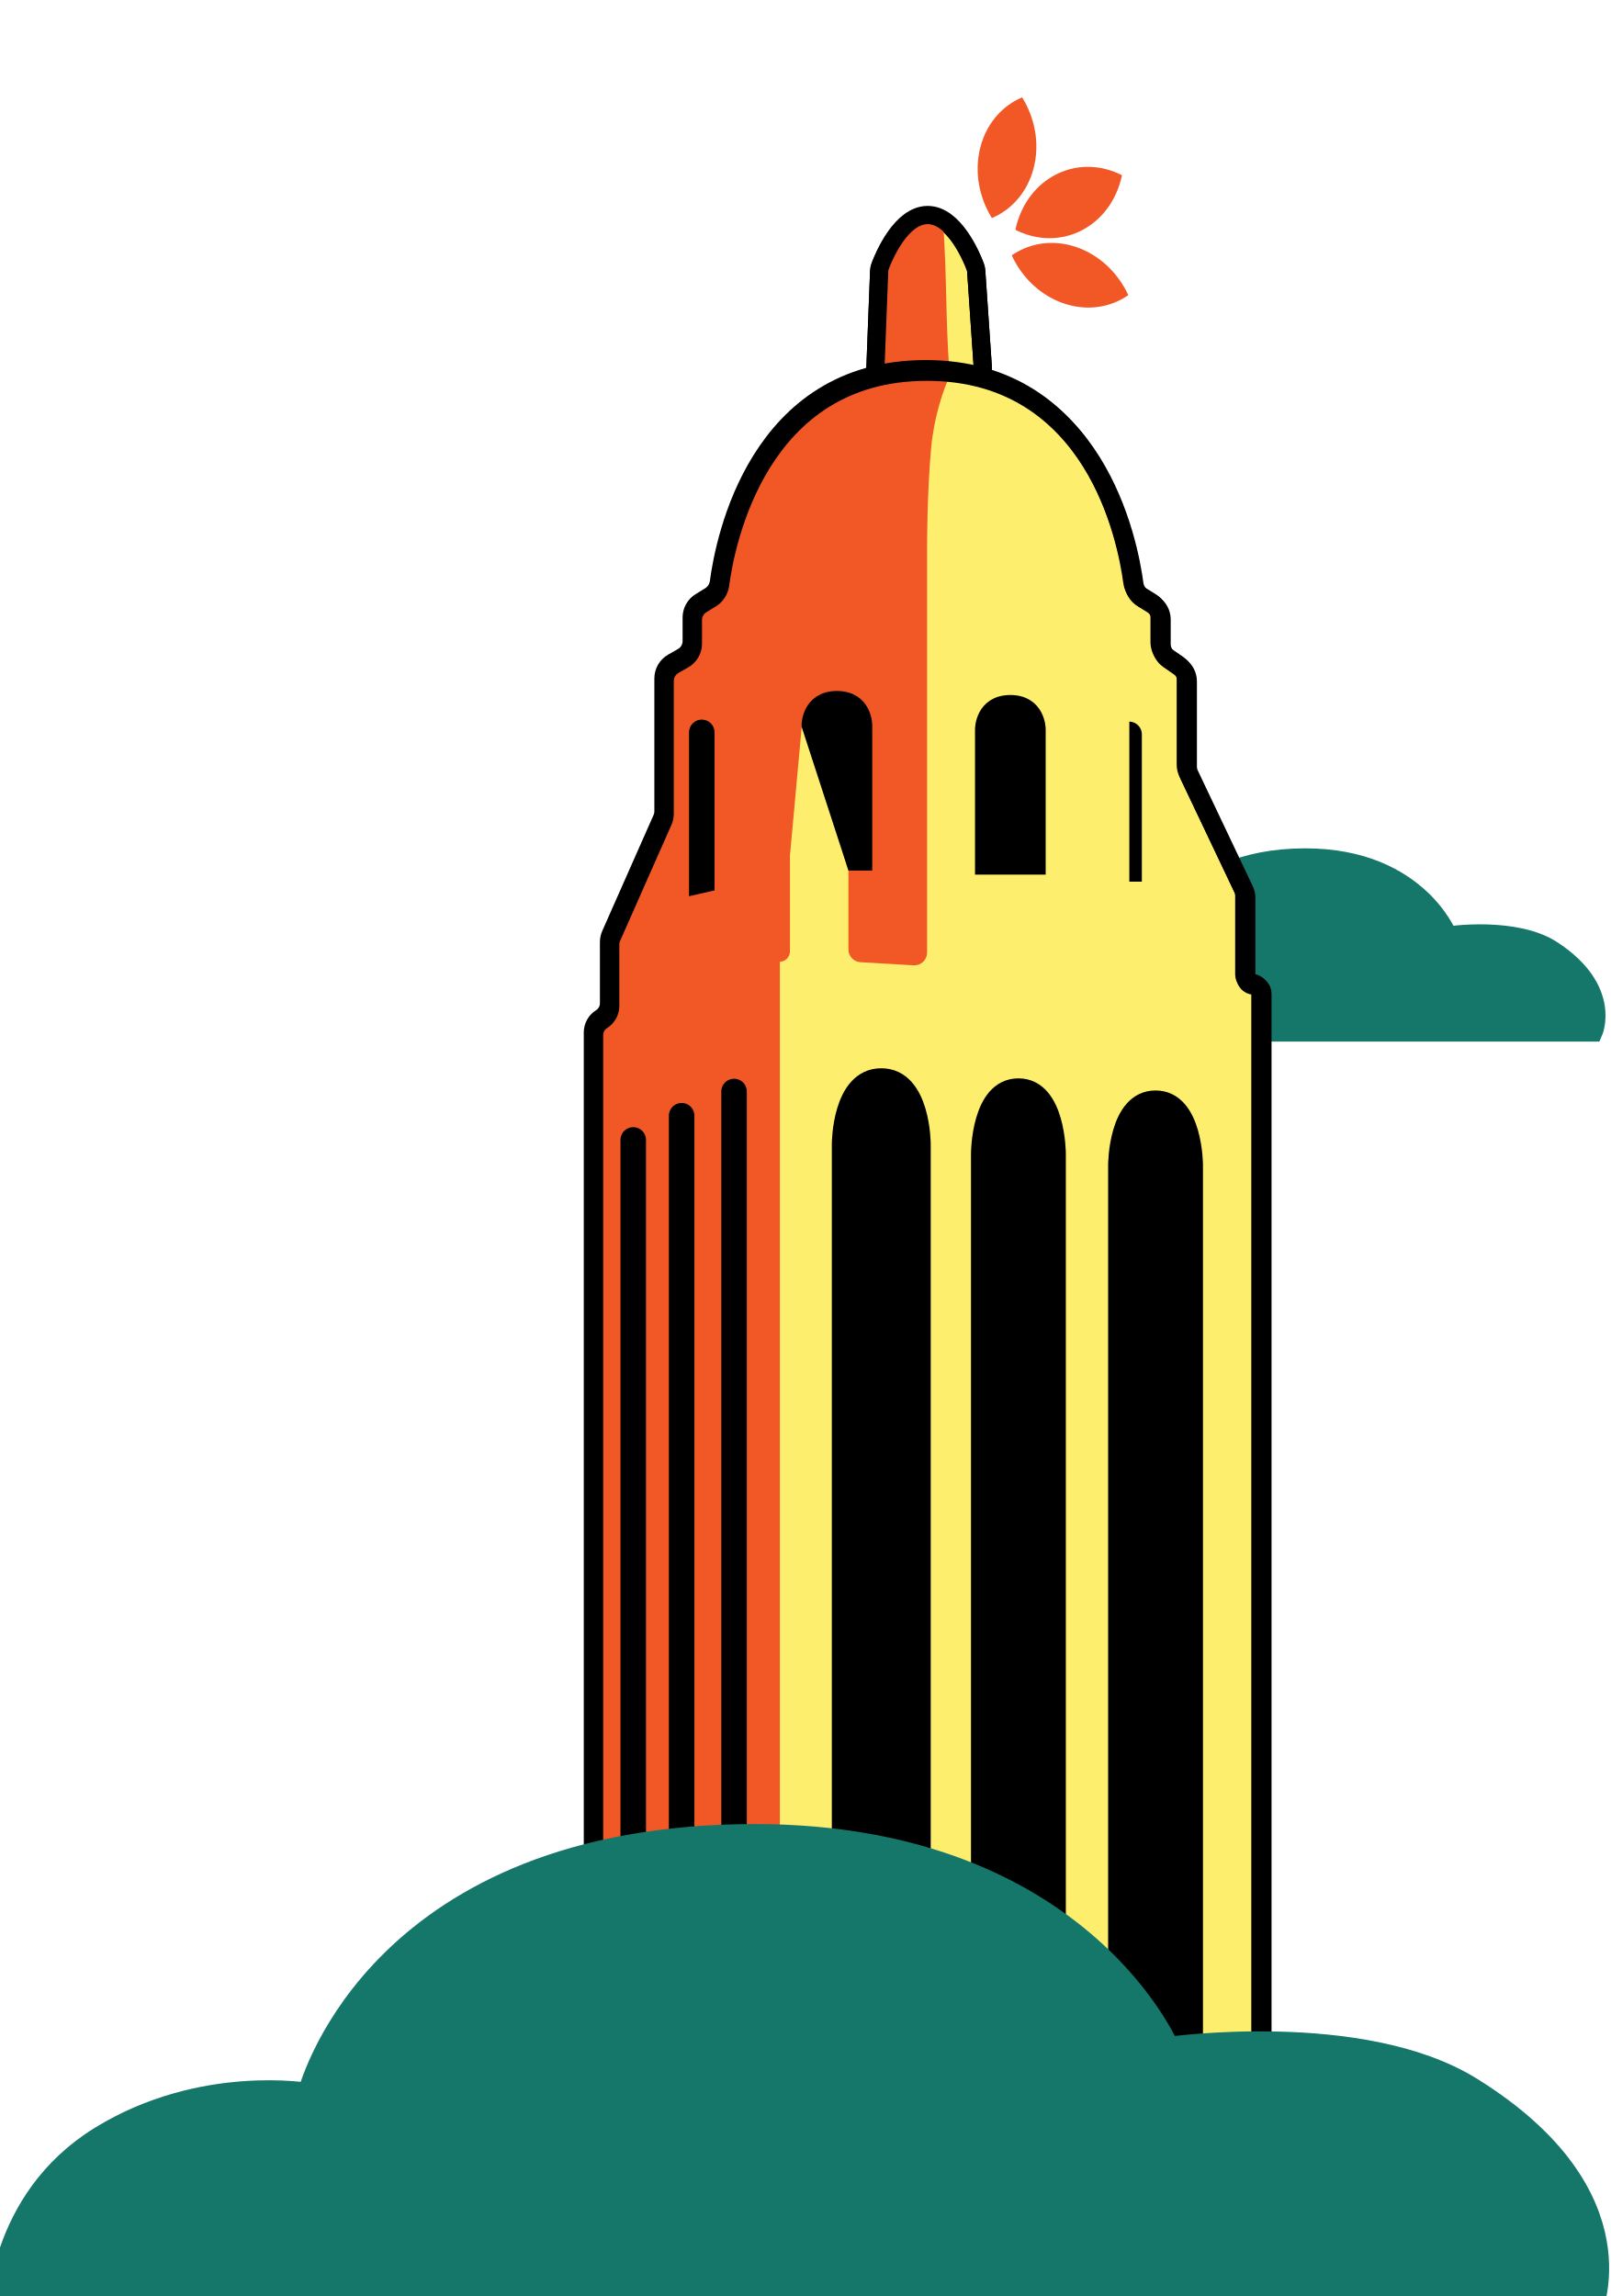
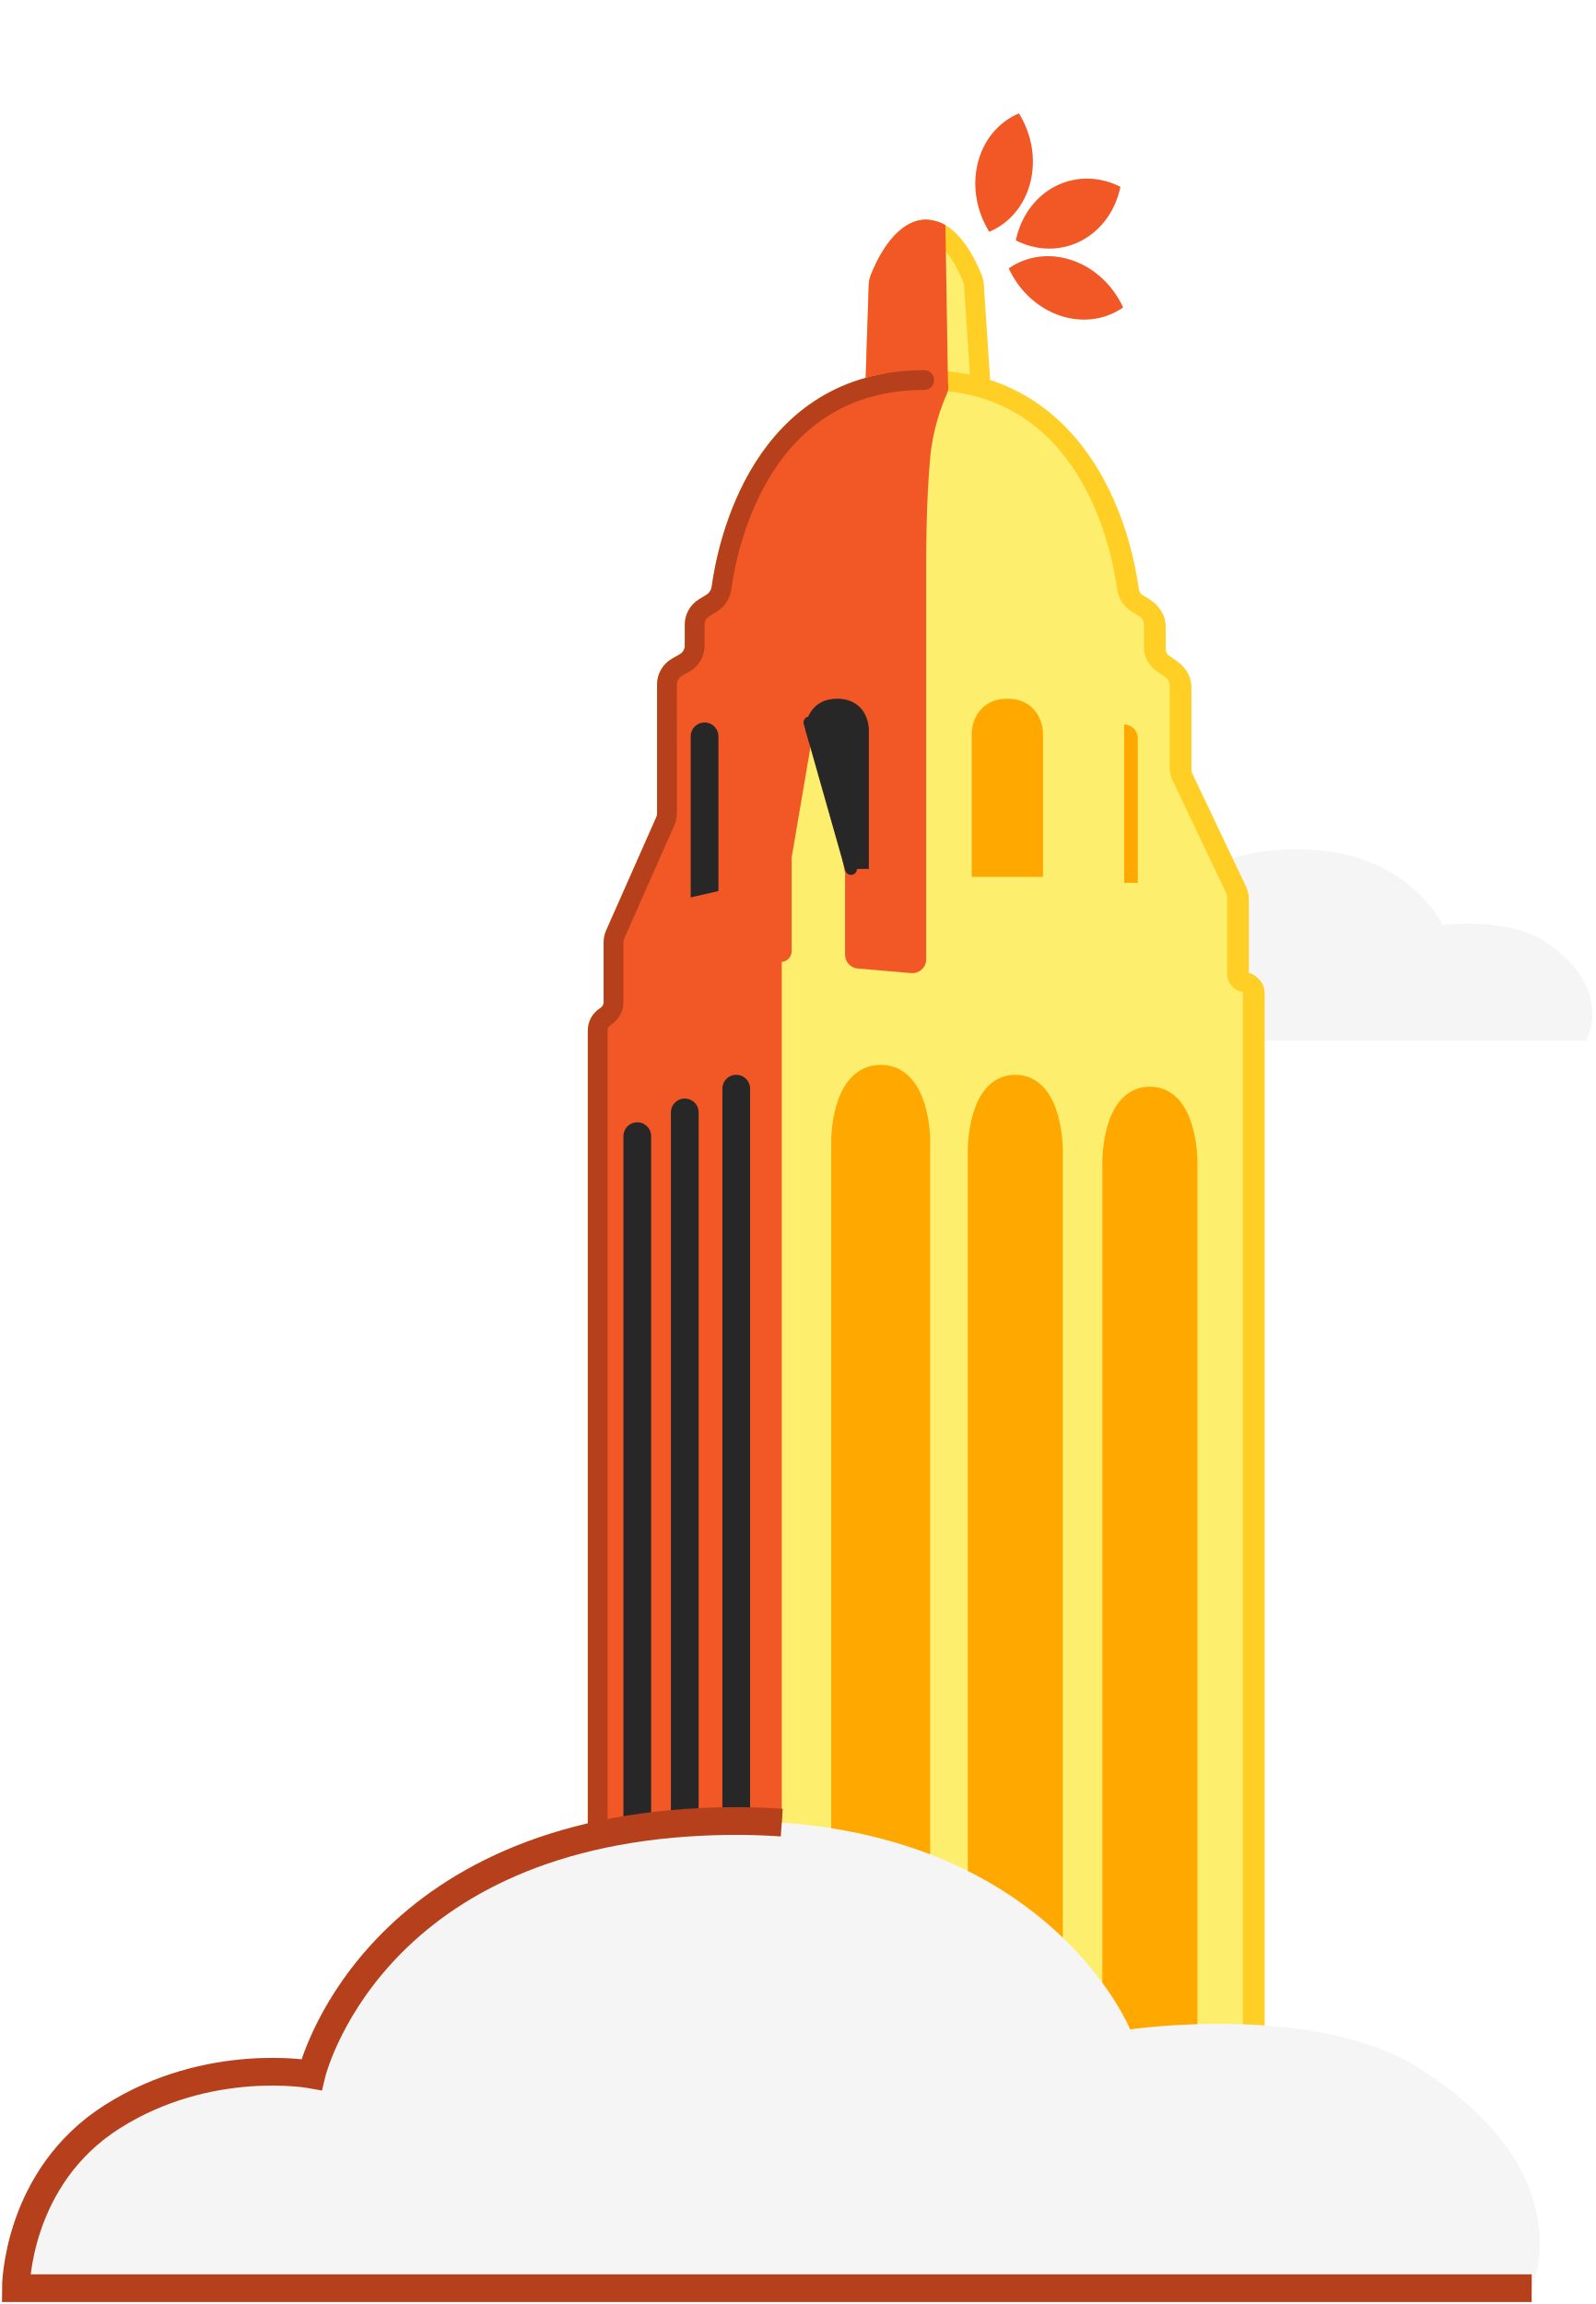
- <svg xmlns="http://www.w3.org/2000/svg" width="442" height="630" viewBox="0 0 442 630" fill="none">
-   <path d="M241.214 74.604L240.201 100.807C240.091 103.642 242.36 106 245.197 106H264.646C267.542 106 269.832 103.548 269.634 100.658L267.845 74.527C267.815 74.096 267.731 73.672 267.578 73.267C266.526 70.495 261.8 59.221 254.521 59.221C247.3 59.221 242.593 70.315 241.491 73.199C241.318 73.649 241.232 74.122 241.214 74.604Z" fill="#FDEE6E" stroke="black" stroke-width="5" stroke-linecap="round" />
-   <path d="M354.948 235.352C321.553 236.899 315.988 261.341 315.988 261.341C315.988 261.341 305.784 259.388 296.198 265.672C286.613 271.956 286.613 283.307 286.613 283.307H437.197C437.197 283.307 442.454 271.55 426.066 260.722C415.745 253.902 397.309 256.7 397.309 256.7C397.309 256.7 388.342 233.805 354.948 235.352Z" fill="#15766A" stroke="#15766A" stroke-width="5" />
-   <path d="M254.521 101.851C208.42 101.851 199.347 148.697 197.813 160.216C197.6 161.809 196.72 163.25 195.351 164.093L192.716 165.715C191.238 166.626 190.338 168.237 190.338 169.973V176.459C190.338 178.253 189.377 179.909 187.819 180.8L185.109 182.349C183.552 183.239 182.591 184.896 182.591 186.69V223.148C182.591 223.844 182.446 224.533 182.164 225.17L168.079 257.01C167.798 257.647 167.652 258.336 167.652 259.032V275.85C167.652 277.474 166.816 278.983 165.439 279.844C164.062 280.705 163.226 282.215 163.226 283.839V586.614C163.226 589.654 165.915 591.99 168.925 591.565L209.787 585.793C210.099 585.749 210.415 585.734 210.73 585.75L341.126 592.114C343.98 592.254 346.37 589.977 346.37 587.12V272.635C346.37 271.39 345.4 270.36 344.157 270.287C342.914 270.213 341.944 269.184 341.944 267.939V246.37C341.944 245.627 341.778 244.894 341.46 244.224L326.382 212.489C326.063 211.818 325.898 211.085 325.898 210.343V186.961C325.898 185.321 325.093 183.785 323.745 182.851L320.858 180.851C319.509 179.917 318.705 178.381 318.705 176.741V169.973C318.705 168.237 317.804 166.626 316.326 165.715L313.691 164.093C312.323 163.25 311.442 161.809 311.23 160.216C309.696 148.697 300.623 101.851 254.521 101.851Z" fill="#FDEE6E" stroke="black" stroke-width="5" stroke-linecap="round" />
-   <path d="M257.288 61.436C258.368 77.868 257.867 85.419 258.948 101.851H240.688L241.242 74.17C241.242 74.17 240.688 71.401 247.328 64.204C253.968 57.007 257.288 61.436 257.288 61.436Z" fill="#F25726" stroke="#F25726" stroke-width="3" />
-   <mask id="mask0" style="mask-type:alpha" maskUnits="userSpaceOnUse" x="233" y="53" width="41" height="50">
-     <rect x="233" y="53" width="41" height="50" fill="#C4C4C4" />
+ <svg xmlns="http://www.w3.org/2000/svg" width="403" height="582" viewBox="0 0 403 582" fill="none">
+   <path d="M221.975 71.978L221.171 96.335C221.077 99.159 223.342 101.5 226.168 101.5H242.659C245.55 101.5 247.838 99.055 247.648 96.17L246.043 71.893C246.015 71.457 245.931 71.03 245.775 70.622C244.778 68.016 240.524 58 234 58C227.537 58 223.302 67.829 222.254 70.547C222.077 71.006 221.992 71.486 221.975 71.978Z" fill="#FDEE6E" stroke="#FFCF25" stroke-width="5" stroke-linecap="round" />
+   <path d="M324.751 217.068C294.574 218.465 289.545 240.539 289.545 240.539C289.545 240.539 280.324 238.776 271.662 244.451C263 250.126 263 260.378 263 260.378H399.077C399.077 260.378 403.827 249.76 389.018 239.98C379.691 233.821 363.032 236.348 363.032 236.348C363.032 236.348 354.929 215.671 324.751 217.068Z" fill="#F5F5F5" stroke="#F5F5F5" stroke-width="5" />
+   <path d="M234 96.5C192.652 96.5 184.266 138.175 182.787 148.971C182.569 150.564 181.689 151.999 180.319 152.842L178.38 154.036C176.901 154.946 176 156.558 176 158.294V163.598C176 165.393 175.039 167.049 173.481 167.94L171.519 169.06C169.961 169.951 169 171.607 169 173.402V205.943C169 206.64 168.854 207.329 168.572 207.967L155.928 236.533C155.646 237.171 155.5 237.86 155.5 238.557V253.642C155.5 255.109 154.744 256.472 153.5 257.25C152.256 258.028 151.5 259.391 151.5 260.858V533.745C151.5 536.784 154.189 539.12 157.199 538.695L193.531 533.566C193.843 533.522 194.158 533.508 194.473 533.523L311.756 539.244C314.61 539.383 317 537.107 317 534.25V250.74C317 249.615 316.123 248.685 315 248.618C313.877 248.552 313 247.622 313 246.497V227.128C313 226.385 312.835 225.652 312.516 224.981L298.984 196.519C298.665 195.848 298.5 195.115 298.5 194.372V173.62C298.5 171.979 297.695 170.443 296.346 169.509L294.154 167.991C292.805 167.057 292 165.521 292 163.88V158.294C292 156.558 291.099 154.946 289.62 154.036L287.681 152.842C286.311 151.999 285.431 150.564 285.213 148.971C283.734 138.175 275.348 96.5 234 96.5Z" fill="#E5E5E5" stroke="#FFCF25" stroke-width="5" stroke-linecap="round" />
+   <path d="M237 63V97.5L224.5 96.5L225 71.5C225 71.5 225 68.875 229.5 64C234 59.125 237 63 237 63Z" fill="#F25726" stroke="#F25726" stroke-width="3" />
+   <path d="M221 101.5L221.975 71.978C221.992 71.486 222.077 71.006 222.254 70.547C223.302 67.829 227.537 58 234 58" stroke="#F25726" stroke-width="5" stroke-linecap="round" />
+   <path d="M233.5 96C192.152 96 183.766 137.675 182.287 148.471C182.069 150.064 181.189 151.499 179.819 152.342L177.88 153.536C176.401 154.446 175.5 156.058 175.5 157.794V163.098C175.5 164.893 174.539 166.549 172.981 167.44L171.019 168.56C169.461 169.451 168.5 171.107 168.5 172.902V205.443C168.5 206.14 168.354 206.829 168.072 207.467L155.428 236.033C155.146 236.671 155 237.36 155 238.057V253.142C155 254.609 154.244 255.972 153 256.75C151.756 257.528 151 258.891 151 260.358V533.245C151 536.284 153.689 538.62 156.699 538.195L193.031 533.066C193.343 533.022 193.658 533.008 193.973 533.023L311.256 538.744C314.11 538.883 316.5 536.607 316.5 533.75V250.24C316.5 249.115 315.623 248.185 314.5 248.118C313.377 248.052 312.5 247.122 312.5 245.997V226.628C312.5 225.885 312.335 225.152 312.016 224.481L298.484 196.019C298.165 195.348 298 194.615 298 193.872V173.12C298 171.479 297.195 169.943 295.846 169.009L293.654 167.491C292.305 166.557 291.5 165.021 291.5 163.38V157.794C291.5 156.058 290.599 154.446 289.12 153.536L287.181 152.342C285.811 151.499 284.931 150.064 284.713 148.471C283.234 137.675 274.848 96 233.5 96Z" fill="#FDEE6E" stroke="#FFCF25" stroke-width="5" stroke-linecap="round" />
+   <path d="M216.829 243.157L230.329 244.314C231.497 244.414 232.5 243.493 232.5 242.321V139.5C232.5 139.5 232.5 126.5 233.5 115.5C234.176 108.06 236.454 101.992 237.857 98.844C238.394 97.641 237.744 96.223 236.437 96.059C230.152 95.27 213.5 94.955 200 110.5C185.207 127.535 182.908 145.591 182.56 149.991C182.51 150.629 182.189 151.215 181.663 151.579L176.862 154.904C176.322 155.277 176 155.892 176 156.548V165.339C176 166.057 175.615 166.72 174.992 167.076L170.008 169.924C169.385 170.28 169 170.943 169 171.661V207.071C169 207.354 168.94 207.633 168.824 207.891L155.676 237.108C155.56 237.367 155.5 237.646 155.5 237.929V254.891C155.5 255.581 155.145 256.222 154.56 256.587L152.44 257.912C151.855 258.278 151.5 258.919 151.5 259.608V484.813C151.5 486.288 153.042 487.255 154.37 486.613L194.87 467.046C195.561 466.712 196 466.013 196 465.245V242.75C196 242.06 196.56 241.5 197.25 241.5C197.94 241.5 198.5 240.94 198.5 240.25V216.669C198.5 216.557 198.51 216.444 198.528 216.333L204.122 183.516C204.497 181.316 207.648 181.29 208.059 183.484L214.966 220.317C214.989 220.439 215 220.562 215 220.686V241.164C215 242.202 215.795 243.068 216.829 243.157Z" fill="#F25726" stroke="#F25726" stroke-width="3" />
+   <path d="M218 218V184.222C218 184.222 218 178 211.5 178C205 178 205 184.222 205 184.222L216 218H218Z" fill="#272727" stroke="#272727" stroke-width="3" stroke-linecap="round" />
+   <path d="M237.357 57.771L238 97L225 96.25L225.494 71.264C225.494 71.264 225.494 63.268 228.954 59.27C232.414 55.273 237.357 57.771 237.357 57.771Z" fill="#F25726" stroke="#F25726" stroke-width="3" />
+   <path d="M233.5 96C192.152 96 183.766 137.675 182.287 148.471C182.069 150.064 181.189 151.499 179.819 152.342L177.88 153.536C176.401 154.446 175.5 156.058 175.5 157.794V163.098C175.5 164.893 174.539 166.549 172.981 167.44L171.019 168.56C169.461 169.451 168.5 171.107 168.5 172.902V205.443C168.5 206.14 168.354 206.829 168.072 207.467L155.428 236.033C155.146 236.671 155 237.36 155 238.057V253.142C155 254.609 154.244 255.972 153 256.75V256.75C151.756 257.528 151 258.891 151 260.358V539" stroke="#B5401B" stroke-width="5" stroke-linecap="round" />
+   <path d="M212.5 288V539H232.5V288C232.5 288 232.5 271.5 222.5 271.5C212.5 271.5 212.5 288 212.5 288Z" fill="#FFA800" stroke="#FFA800" stroke-width="5" stroke-linecap="round" />
+   <path d="M248 185.222V219H261V185.222C261 185.222 261 179 254.5 179C248 179 248 185.222 248 185.222Z" fill="#FFA800" stroke="#FFA800" stroke-width="5" stroke-linecap="round" />
+   <path d="M204.5 182.5L215 219.5" stroke="#272727" stroke-width="3" stroke-linecap="round" />
+   <path d="M247 290.407V540H266V290.407C266 290.407 266 274 256.5 274C247 274 247 290.407 247 290.407Z" fill="#FFA800" stroke="#FFA800" stroke-width="5" stroke-linecap="round" />
+   <path d="M281 293.222V540H300V293.222C300 293.222 300 277 290.5 277C281 277 281 293.222 281 293.222Z" fill="#FFA800" stroke="#FFA800" stroke-width="5" stroke-linecap="round" />
+   <path d="M186 275V539" stroke="#272727" stroke-width="7" stroke-linecap="round" />
+   <path d="M173 281V540" stroke="#272727" stroke-width="7" stroke-linecap="round" />
+   <path d="M161 287V540" stroke="#272727" stroke-width="7" stroke-linecap="round" />
+   <path d="M177.786 460.184C92.859 463.985 78.704 524.033 78.704 524.033C78.704 524.033 52.754 519.236 28.377 534.674C4 550.112 4 578 4 578H386.958C386.958 578 400.326 549.116 358.649 522.513C332.402 505.758 285.518 512.631 285.518 512.631C285.518 512.631 262.713 456.384 177.786 460.184Z" fill="#F5F5F5" />
+   <path d="M386.958 578H4C4 578 4 550.112 28.377 534.674C52.754 519.236 78.704 524.033 78.704 524.033C78.704 524.033 92.859 463.985 177.786 460.184C184.77 459.872 191.334 459.965 197.5 460.4" stroke="#B5401B" stroke-width="7" />
+   <mask id="mask0_714_326" style="mask-type:alpha" maskUnits="userSpaceOnUse" x="244" y="19" width="40" height="44">
+     <ellipse rx="20.925" ry="20.243" transform="matrix(0.313132 -0.94971 -0.910702 -0.413064 263.987 41.234)" fill="#C4C4C4" />
  </mask>
-   <g mask="url(#mask0)">
-     <path d="M241.214 74.382L240.201 100.585C240.091 103.42 242.36 105.779 245.197 105.779H264.646C267.542 105.779 269.832 103.326 269.634 100.437L267.845 74.306C267.815 73.874 267.731 73.45 267.578 73.046C266.526 70.274 261.8 59 254.521 59C247.3 59 242.593 70.093 241.491 72.977C241.318 73.428 241.232 73.9 241.214 74.382Z" stroke="black" stroke-width="5" stroke-linecap="round" />
+   <g mask="url(#mask0_714_326)">
+     <ellipse rx="20.925" ry="20.243" transform="matrix(0.313132 -0.94971 -0.910702 -0.413064 275.711 66.6855)" fill="#F25726" />
  </g>
-   <path d="M236.162 262.516L250.744 263.375C251.892 263.443 252.861 262.529 252.861 261.379V149.464C252.861 149.464 252.861 135.069 253.968 122.889C254.741 114.375 257.137 107.484 258.509 104.107C258.988 102.929 258.338 101.584 257.078 101.41C250.557 100.507 232.1 99.835 216.896 117.353C200.406 136.353 197.945 156.5 197.589 161.185C197.541 161.822 197.22 162.413 196.694 162.777L191.199 166.583C190.659 166.957 190.338 167.571 190.338 168.227V178.2C190.338 178.917 189.953 179.58 189.33 179.936L183.599 183.213C182.976 183.569 182.591 184.232 182.591 184.949V224.329C182.591 224.612 182.531 224.891 182.415 225.149L167.828 257.584C167.712 257.842 167.652 258.122 167.652 258.405V277.352C167.652 278.041 167.297 278.682 166.712 279.048L164.165 280.641C163.581 281.006 163.226 281.647 163.226 282.337V532.158C163.226 533.633 164.768 534.6 166.096 533.958L211.34 512.086C212.031 511.752 212.47 511.052 212.47 510.285V263.788C212.47 263.024 213.089 262.405 213.853 262.405C214.617 262.405 215.236 261.786 215.236 261.022V234.723L218.542 198.5C218.743 196.301 221.835 196.001 222.453 198.121L234.2 238.376C234.253 238.558 234.28 238.746 234.28 238.936V260.519C234.28 261.578 235.105 262.453 236.162 262.516Z" fill="#F25726" stroke="#F25726" stroke-width="3" />
-   <path d="M253.968 101.298C207.866 101.298 198.793 148.143 197.259 159.662C197.047 161.255 196.166 162.697 194.798 163.539L192.163 165.162C190.685 166.072 189.784 167.684 189.784 169.419V175.905C189.784 177.699 188.823 179.356 187.266 180.246L184.556 181.796C182.999 182.686 182.038 184.342 182.038 186.136V222.594C182.038 223.291 181.892 223.98 181.611 224.617L167.526 256.456C167.244 257.093 167.099 257.782 167.099 258.479V275.296C167.099 276.92 166.262 278.43 164.885 279.291C163.509 280.152 162.672 281.661 162.672 283.285V586.061C162.672 589.1 165.362 591.437 168.372 591.012L209.234 585.239C209.546 585.195 209.862 585.181 210.177 585.196L340.573 591.561C343.427 591.7 345.817 589.424 345.817 586.567V272.081C345.817 270.836 344.847 269.807 343.604 269.733C342.361 269.66 341.39 268.63 341.39 267.385V245.816C341.39 245.074 341.225 244.341 340.907 243.67L325.828 211.935C325.51 211.265 325.344 210.532 325.344 209.79V186.408C325.344 184.768 324.54 183.232 323.192 182.298L320.304 180.298C318.956 179.364 318.151 177.828 318.151 176.187V169.419C318.151 167.684 317.251 166.072 315.773 165.162L313.138 163.539C311.769 162.697 310.889 161.255 310.677 159.662C309.142 148.143 300.069 101.298 253.968 101.298Z" stroke="black" stroke-width="5" stroke-linecap="round" />
-   <path d="M254.296 102C208.194 102 199.121 148.845 197.587 160.364C197.375 161.958 196.494 163.399 195.125 164.242L192.49 165.864C191.012 166.774 190.112 168.386 190.112 170.122V176.608C190.112 178.402 189.151 180.058 187.594 180.948L184.884 182.498C183.327 183.388 182.366 185.045 182.366 186.838V223.296C182.366 223.993 182.22 224.682 181.938 225.319L167.854 257.158C167.572 257.795 167.426 258.484 167.426 259.181V275.999C167.426 277.623 166.59 279.132 165.213 279.993C163.836 280.854 163 282.364 163 283.988V586.763C163 589.803 165.69 592.139 168.699 591.714L209.562 585.942C209.874 585.898 210.19 585.883 210.505 585.899L340.901 592.263C343.755 592.402 346.145 590.126 346.145 587.269V272.784C346.145 271.539 345.174 270.509 343.931 270.436C342.688 270.362 341.718 269.333 341.718 268.087V246.518C341.718 245.776 341.553 245.043 341.234 244.373L326.156 212.638C325.837 211.967 325.672 211.234 325.672 210.492V187.11C325.672 185.47 324.868 183.934 323.519 183L320.632 181C319.284 180.066 318.479 178.53 318.479 176.89V170.122C318.479 168.386 317.579 166.774 316.101 165.864L313.466 164.242C312.097 163.399 311.216 161.958 311.004 160.364C309.47 148.845 300.397 102 254.296 102Z" stroke="black" stroke-width="5" stroke-linecap="round" />
-   <path d="M230.729 313.893V591.817H252.861V313.893C252.861 313.893 252.861 295.623 241.795 295.623C230.729 295.623 230.729 313.893 230.729 313.893Z" fill="black" stroke="black" stroke-width="5" stroke-linecap="round" />
-   <path d="M270.014 200.09V237.491H284.4V200.09C284.4 200.09 284.4 193.201 277.207 193.201C270.014 193.201 270.014 200.09 270.014 200.09Z" fill="black" stroke="black" stroke-width="5" stroke-linecap="round" />
-   <path d="M236.815 236.384V198.983C236.815 198.983 236.815 192.093 229.622 192.093C222.429 192.093 222.429 198.983 222.429 198.983L234.602 236.384H236.815Z" fill="black" stroke="black" stroke-width="5" stroke-linecap="round" />
-   <path d="M268.907 316.558V592.924H289.933V316.558C289.933 316.558 289.933 298.391 279.42 298.391C268.907 298.391 268.907 316.558 268.907 316.558Z" fill="black" stroke="black" stroke-width="5" stroke-linecap="round" />
-   <path d="M306.532 319.675V592.924H327.558V319.675C327.558 319.675 327.558 301.713 317.045 301.713C306.532 301.713 306.532 319.675 306.532 319.675Z" fill="black" stroke="black" stroke-width="5" stroke-linecap="round" />
-   <path d="M201.404 299.498V591.817" stroke="black" stroke-width="7" stroke-linecap="round" />
-   <path d="M187.018 306.142V592.924" stroke="black" stroke-width="7" stroke-linecap="round" />
-   <path d="M173.738 312.785V592.924" stroke="black" stroke-width="7" stroke-linecap="round" />
-   <path d="M197.71 504.205C101.091 508.424 84.988 575.087 84.988 575.087C84.988 575.087 55.466 569.762 27.733 586.901C0 604.04 0 635 0 635H435.677C435.677 635 450.886 602.934 403.471 573.4C373.61 554.799 320.272 562.43 320.272 562.43C320.272 562.43 294.328 499.985 197.71 504.205Z" fill="#15766A" stroke="#15766A" stroke-width="7" />
-   <mask id="mask1" style="mask-type:alpha" maskUnits="userSpaceOnUse" x="265" y="17" width="44" height="49">
-     <ellipse rx="23.163" ry="22.407" transform="matrix(0.31308 -0.949974 -0.910409 -0.41317 286.73 41.4779)" fill="#C4C4C4" />
+   <mask id="mask1_714_326" style="mask-type:alpha" maskUnits="userSpaceOnUse" x="252" y="39" width="40" height="42">
+     <ellipse rx="19.046" ry="21.213" transform="matrix(0.889249 -0.457424 -0.453635 -0.891187 272.192 59.9153)" fill="#C4C4C4" />
  </mask>
-   <g mask="url(#mask1)">
-     <ellipse rx="23.163" ry="22.407" transform="matrix(0.313081 -0.949974 -0.910409 -0.41317 299.704 69.6593)" fill="#F25726" />
+   <g mask="url(#mask1_714_326)">
+     <ellipse rx="19.046" ry="21.213" transform="matrix(0.889188 -0.457544 -0.453539 -0.891237 266.399 85.5371)" fill="#F25726" />
  </g>
-   <mask id="mask2" style="mask-type:alpha" maskUnits="userSpaceOnUse" x="275" y="38" width="44" height="47">
-     <ellipse rx="21.083" ry="23.482" transform="matrix(0.889123 -0.457692 -0.453368 -0.891314 296.785 61.3422)" fill="#FFE570" />
+   <mask id="mask2_714_326" style="mask-type:alpha" maskUnits="userSpaceOnUse" x="221" y="18" width="40" height="42">
+     <ellipse rx="21.214" ry="19.045" transform="matrix(-0.434696 -0.900577 -0.900822 0.434189 241.467 39.1017)" fill="#C4C4C4" />
  </mask>
-   <g mask="url(#mask2)">
-     <ellipse rx="21.083" ry="23.482" transform="matrix(0.889062 -0.457811 -0.453272 -0.891363 290.374 89.7123)" fill="#F25726" />
+   <g mask="url(#mask2_714_326)">
+     <ellipse rx="21.214" ry="19.045" transform="matrix(-0.434696 -0.900577 -0.900822 0.434189 265.878 48.0909)" fill="#F25726" />
  </g>
-   <mask id="mask3" style="mask-type:alpha" maskUnits="userSpaceOnUse" x="241" y="15" width="44" height="47">
-     <ellipse rx="23.483" ry="21.082" transform="matrix(-0.434434 -0.900705 -0.900694 0.434451 262.784 38.2959)" fill="#C4C4C4" />
+   <mask id="mask3_714_326" style="mask-type:alpha" maskUnits="userSpaceOnUse" x="163" y="179" width="29" height="48">
+     <rect x="163.282" y="183.036" width="18.172" height="45.046" transform="rotate(-12.8339 163.282 183.036)" fill="#C4C4C4" />
  </mask>
-   <g mask="url(#mask3)">
-     <ellipse rx="23.483" ry="21.082" transform="matrix(-0.434435 -0.900705 -0.900694 0.434451 289.798 48.2495)" fill="#F25726" />
+   <g mask="url(#mask3_714_326)">
+     <path d="M178 186L178 233" stroke="#272727" stroke-width="7" stroke-linecap="round" />
  </g>
-   <mask id="mask4" style="mask-type:alpha" maskUnits="userSpaceOnUse" x="176" y="193" width="31" height="54">
-     <rect width="20.11" height="49.877" transform="matrix(0.97499 -0.222251 0.222002 0.975046 176.263 197.67)" fill="#C4C4C4" />
+   <mask id="mask4_714_326" style="mask-type:alpha" maskUnits="userSpaceOnUse" x="284" y="181" width="6" height="42">
+     <rect x="284" y="181" width="6" height="42" fill="#C4C4C4" />
  </mask>
-   <g mask="url(#mask4)">
-     <path d="M192.551 200.951L192.551 252.993" stroke="black" stroke-width="7" stroke-linecap="round" />
-   </g>
-   <mask id="mask5" style="mask-type:alpha" maskUnits="userSpaceOnUse" x="309" y="195" width="8" height="47">
-     <rect x="309.852" y="195.415" width="6.64" height="46.505" fill="#C4C4C4" />
-   </mask>
-   <g mask="url(#mask5)">
-     <path d="M309.788 201.505L309.788 253.596" stroke="black" stroke-width="7" stroke-linecap="round" />
+   <g mask="url(#mask4_714_326)">
+     <path d="M283.942 186.5L283.942 233.544" stroke="#FFA800" stroke-width="7" stroke-linecap="round" />
  </g>
</svg>
